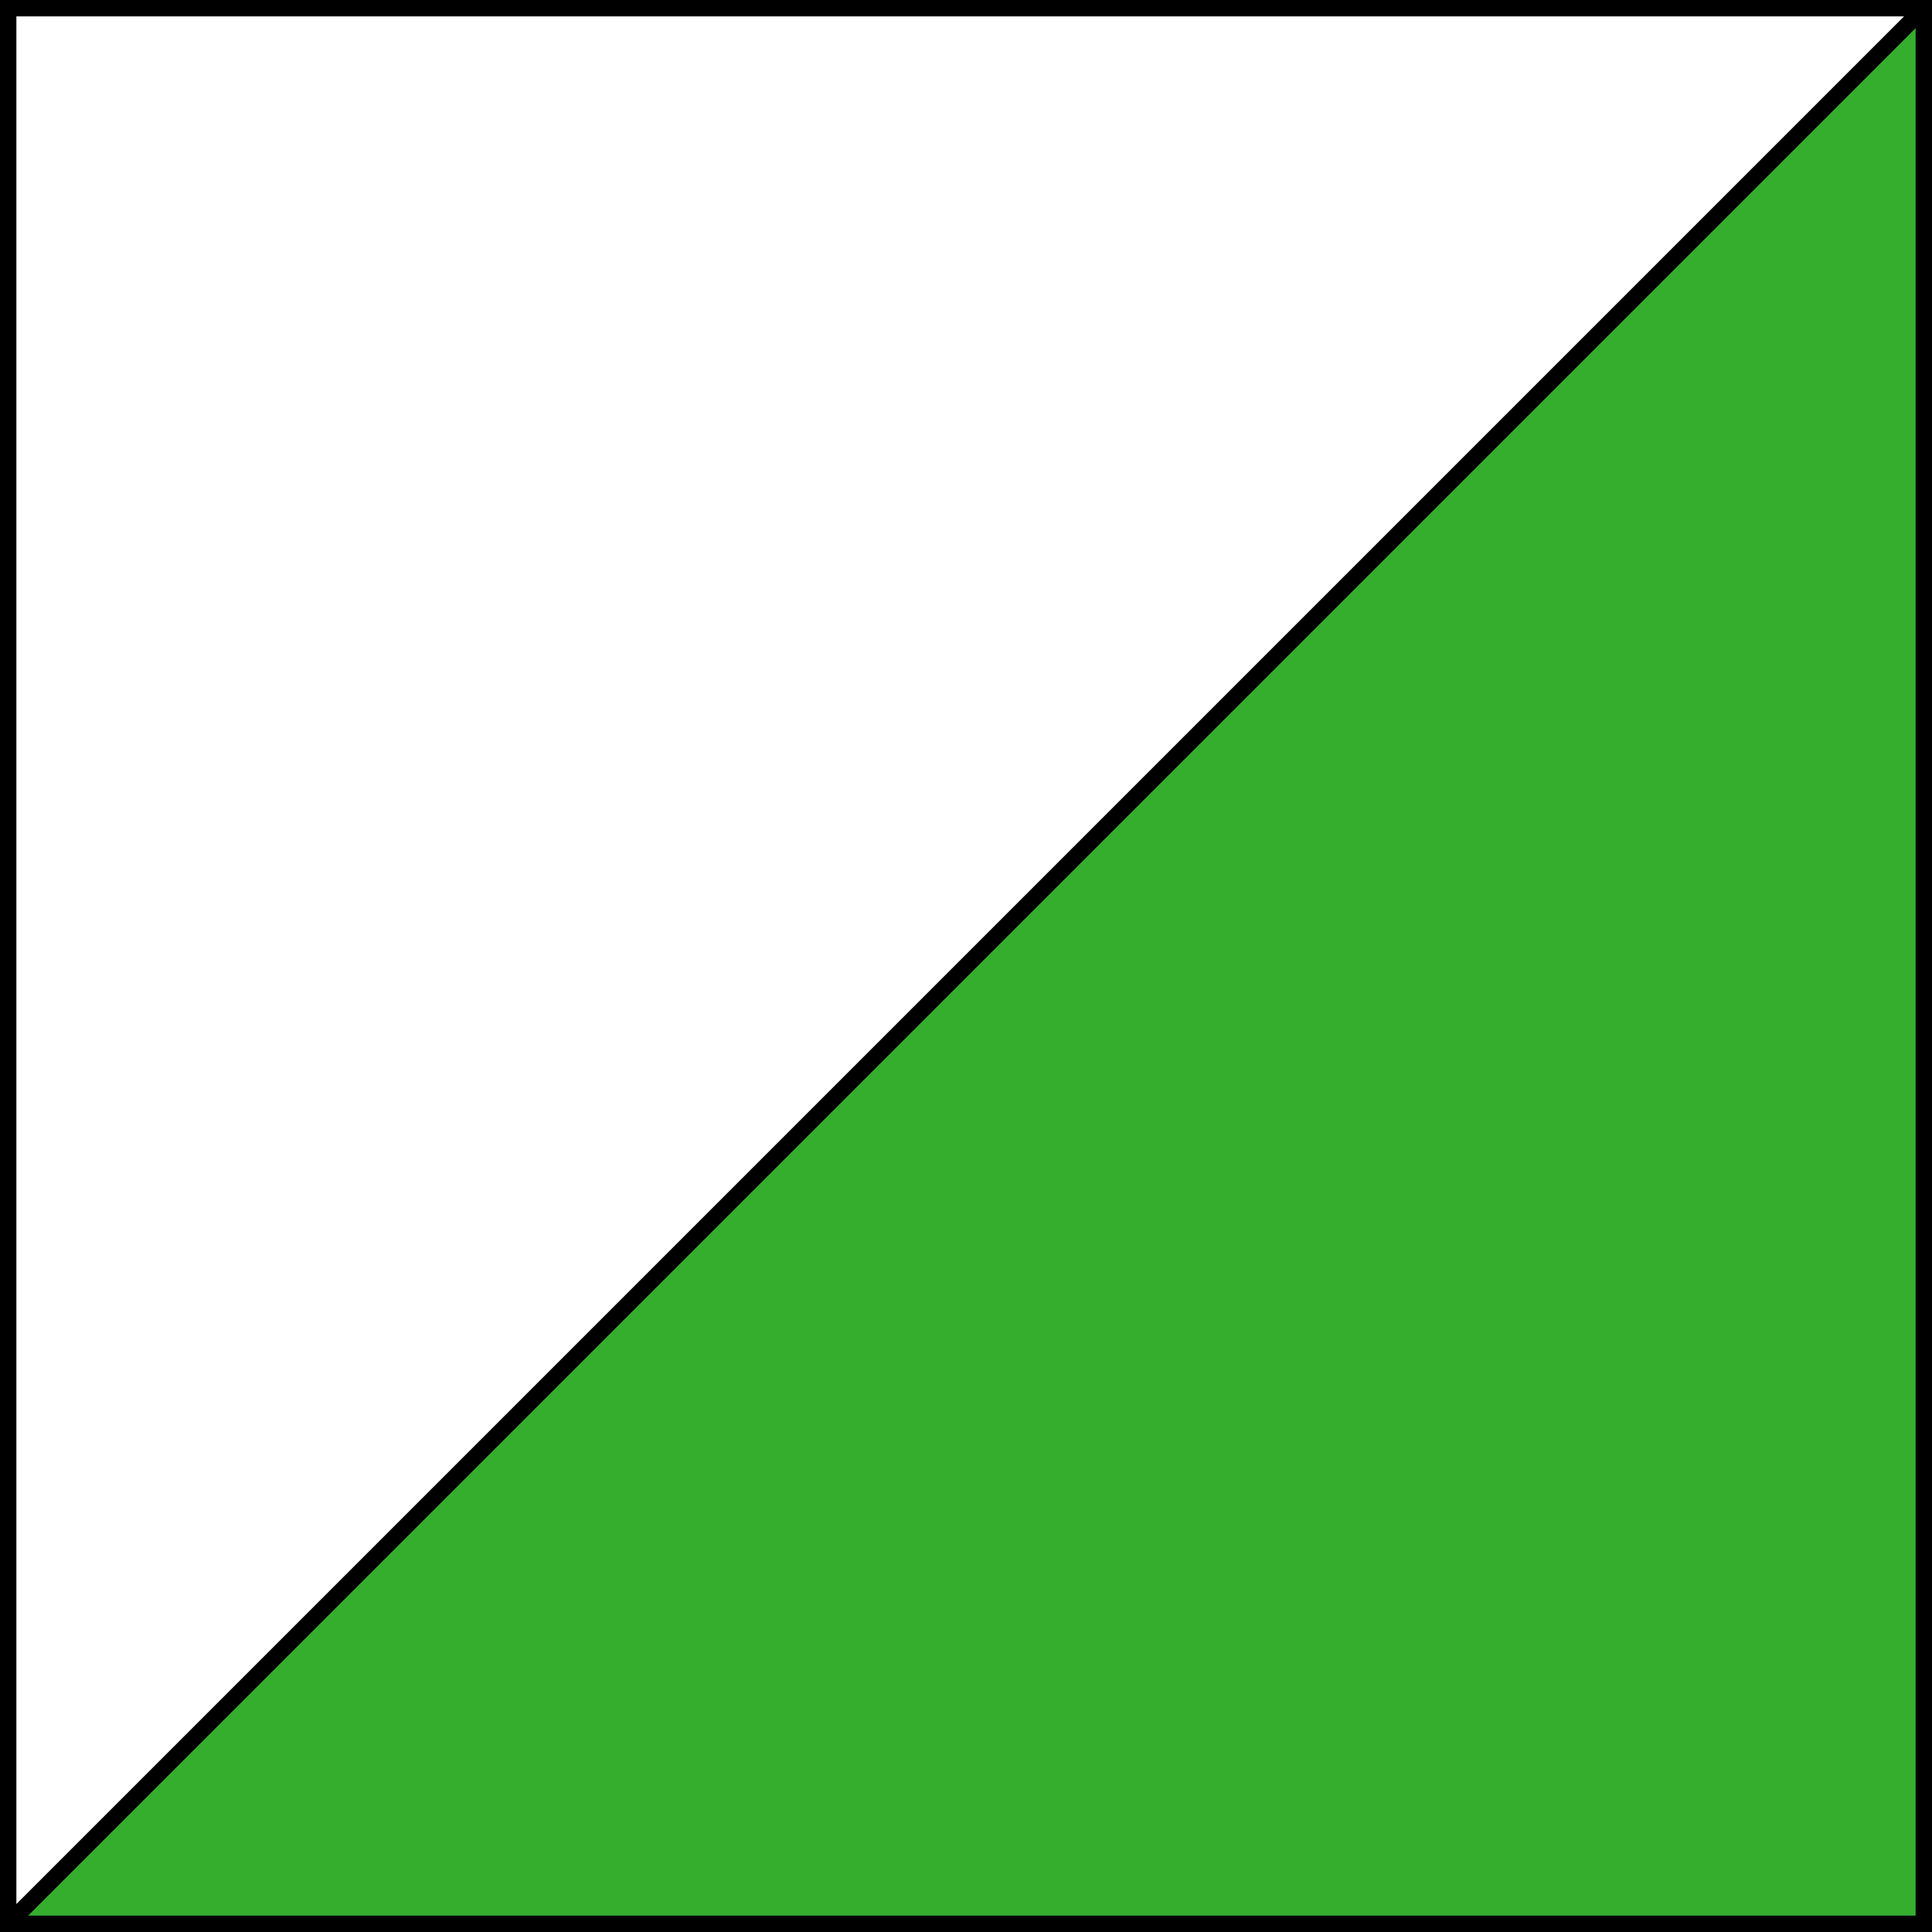
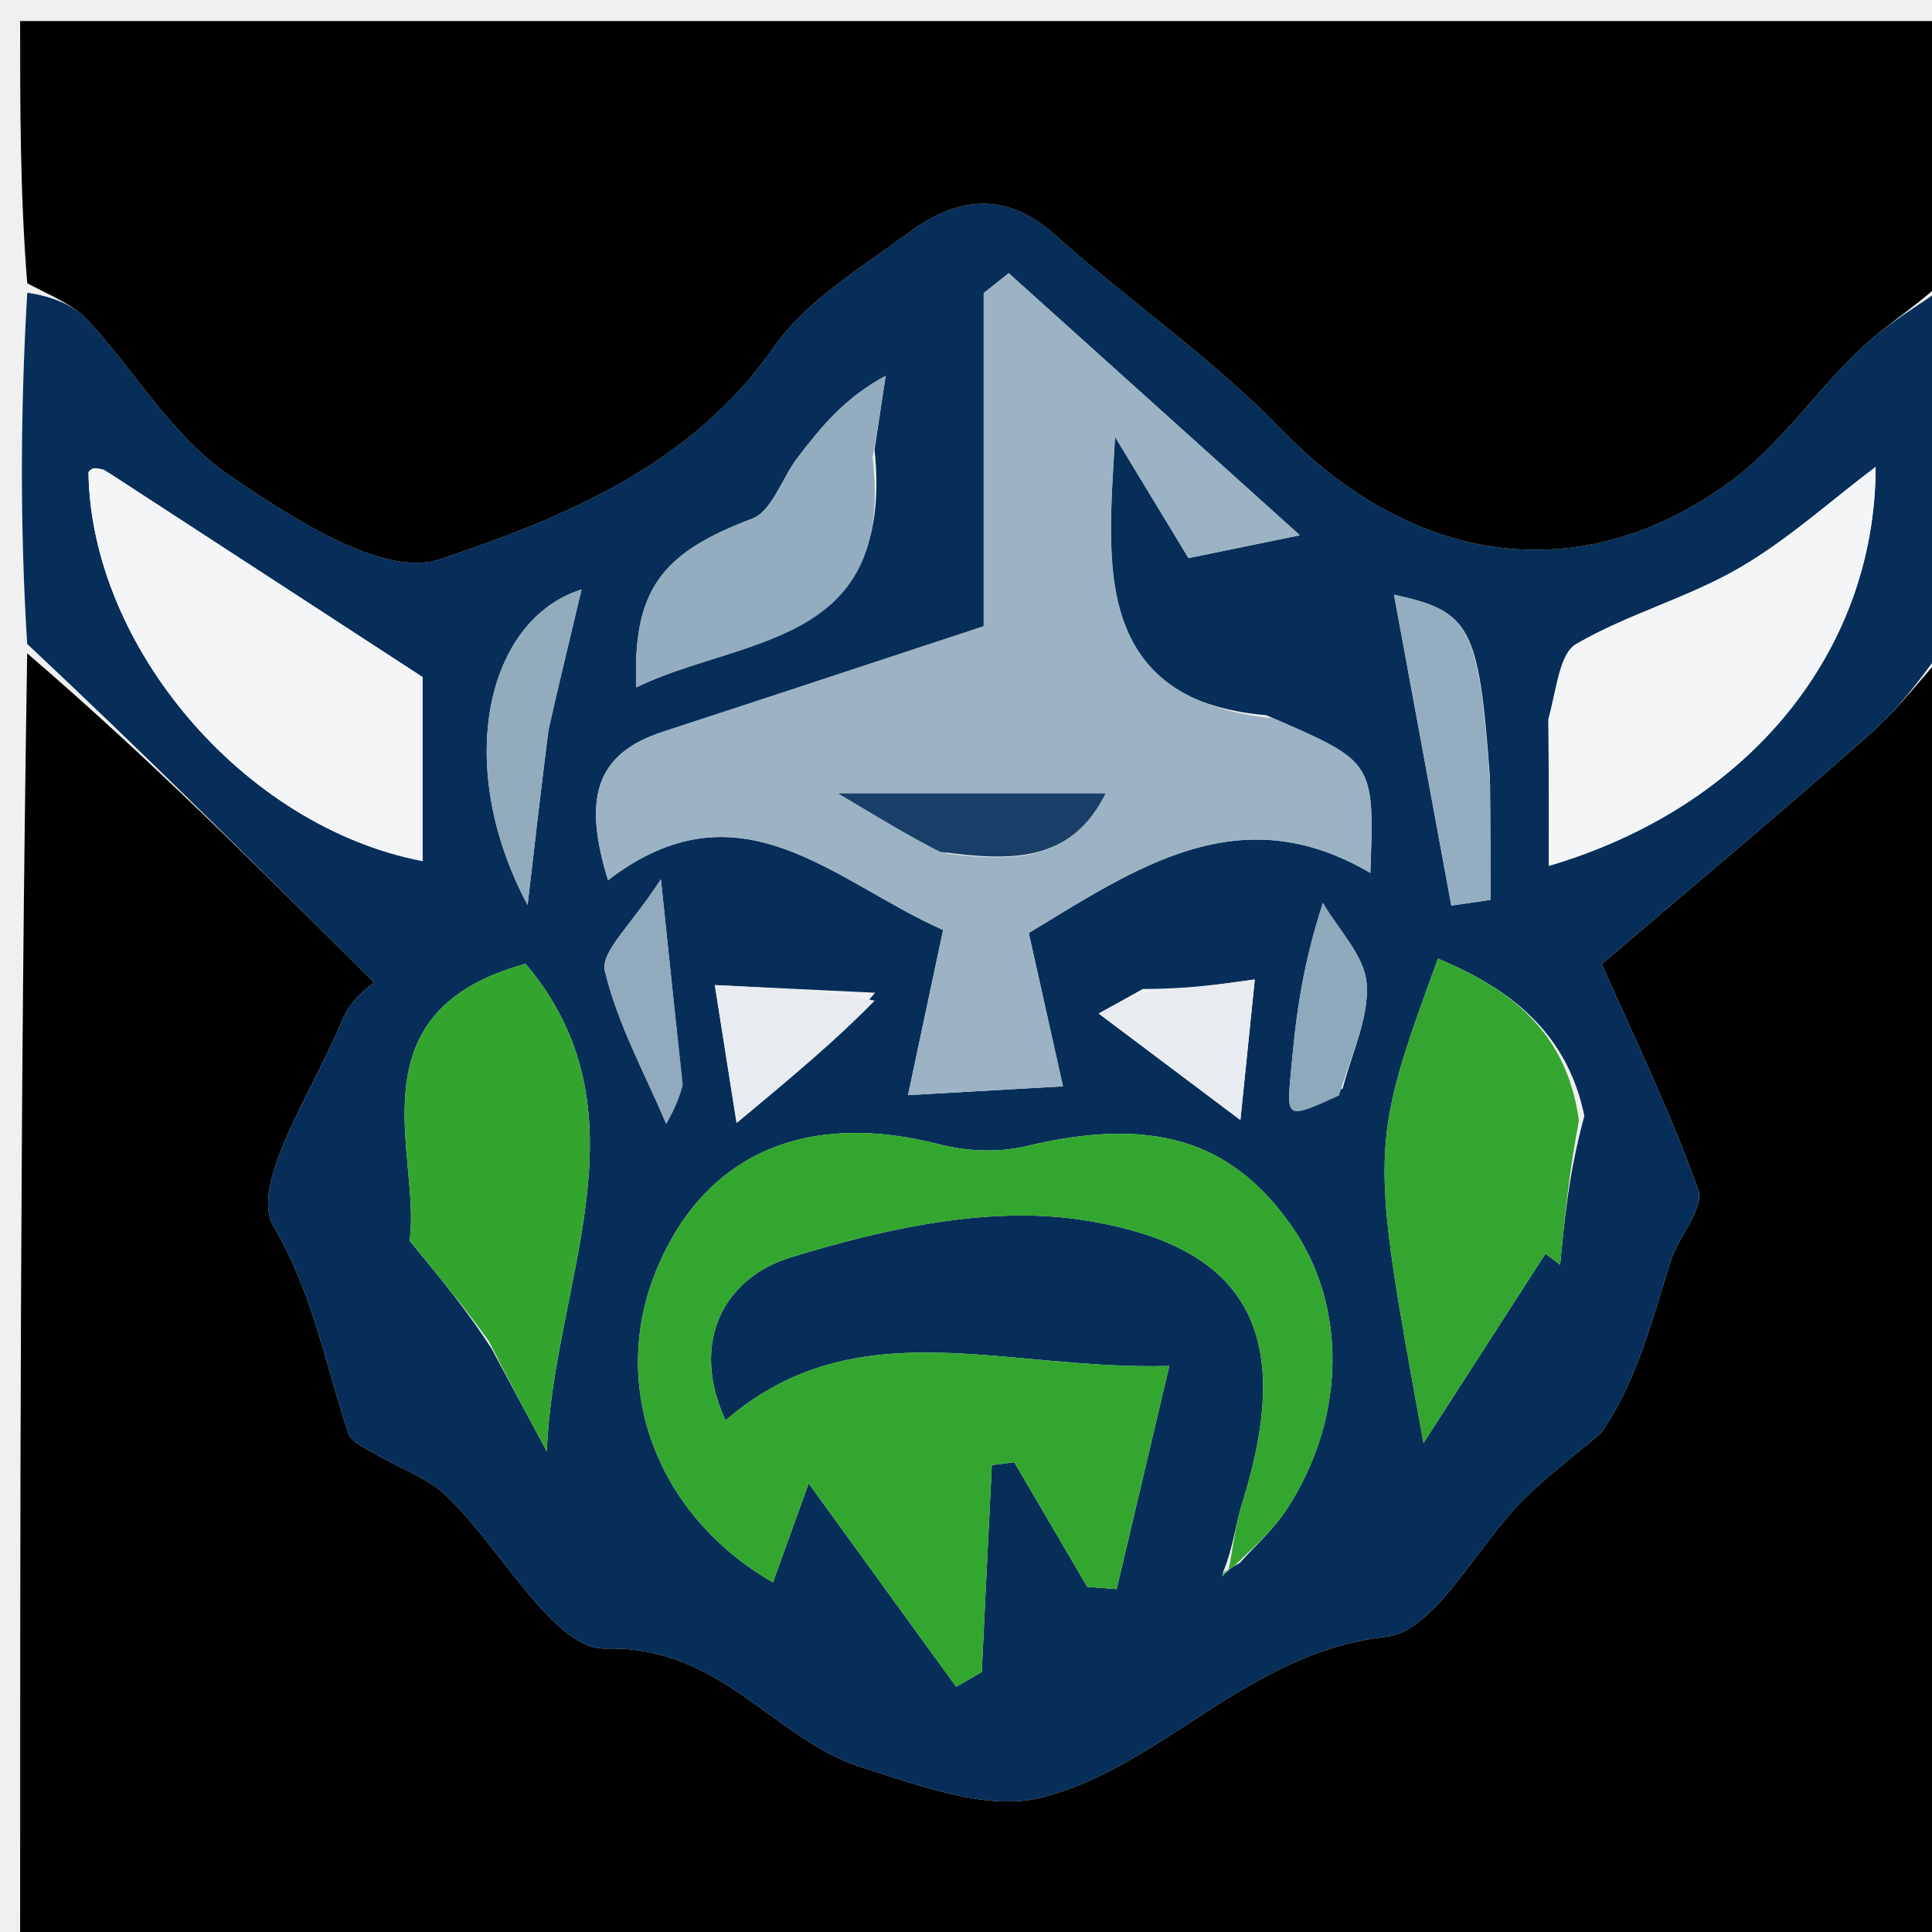
- <svg xmlns="http://www.w3.org/2000/svg" width="117" height="117" id="svg2" version="1.0">
-   <defs id="defs4" />
-   <g id="layer1" transform="translate(-220.75,-432.6122)">
-     <path style="fill:#36ae2d;fill-opacity:1;fill-rule:evenodd;stroke:#000000;stroke-width:0.992px;stroke-linecap:butt;stroke-linejoin:miter;stroke-opacity:1" d="M 221.246,549.116 L 337.254,549.116 L 337.254,433.108 L 221.246,549.116 z " id="path2160" />
-     <path style="fill:#ffffff;fill-opacity:1;fill-rule:evenodd;stroke:#000000;stroke-width:0.992px;stroke-linecap:butt;stroke-linejoin:miter;stroke-opacity:1" d="M 337.254,433.108 L 221.246,433.108 L 221.246,549.116 L 337.254,433.108 z " id="path2162" />
-   </g>
+ <svg xmlns="http://www.w3.org/2000/svg" version="1.1" id="Layer_1" x="0px" y="0px" width="100%" viewBox="0 0 96 96" enable-background="new 0 0 96 96" xml:space="preserve">
+   <path fill="#000000" opacity="1" stroke="none" d=" M97,32   C97,53.625 97,75.249 97,96.937   C65.104,96.937 33.208,96.937 1,96.937   C1,75.647 1,54.292 1.351,32.465   C7.276,37.549 12.85,43.105 18.581,48.819   C18.529,48.877 17.454,49.61 17.041,50.616   C15.612,54.092 12.376,58.855 13.589,60.928   C15.576,64.326 16.159,67.789 17.318,71.239   C17.475,71.707 18.249,71.995 18.773,72.308   C19.906,72.986 21.246,73.434 22.175,74.318   C24.901,76.917 27.527,81.986 30.083,81.919   C35.862,81.767 38.43,86.433 42.832,87.821   C45.709,88.727 49.049,90 51.73,89.323   C57.789,87.792 61.946,82.108 68.831,81.34   C71.322,81.062 73.341,76.875 75.657,74.554   C76.859,73.349 78.241,72.324 79.542,71.218   C81.22,68.857 82.055,65.77 82.995,62.716   C83.381,61.462 84.71,60.021 84.381,59.107   C82.917,55.036 81.009,51.126 79.589,47.903   C83.965,44.165 88.483,40.393 92.889,36.497   C94.402,35.159 95.638,33.508 97,32  z" />
+   <path fill="#062E59" opacity="1" stroke="none" d=" M97,31.532   C95.638,33.508 94.402,35.159 92.889,36.497   C88.483,40.393 83.965,44.165 79.589,47.903   C81.009,51.126 82.917,55.036 84.381,59.107   C84.71,60.021 83.381,61.462 82.995,62.716   C82.055,65.77 81.22,68.857 79.542,71.218   C78.241,72.324 76.859,73.349 75.657,74.554   C73.341,76.875 71.322,81.062 68.831,81.34   C61.946,82.108 57.789,87.792 51.73,89.323   C49.049,90 45.709,88.727 42.832,87.821   C38.43,86.433 35.862,81.767 30.083,81.919   C27.527,81.986 24.901,76.917 22.175,74.318   C21.246,73.434 19.906,72.986 18.773,72.308   C18.249,71.995 17.475,71.707 17.318,71.239   C16.159,67.789 15.576,64.326 13.589,60.928   C12.376,58.855 15.612,54.092 17.041,50.616   C17.454,49.61 18.529,48.877 18.581,48.819   C12.85,43.105 7.276,37.549 1.351,31.996   C1,26.312 1,20.624 1.354,14.545   C2.603,14.731 3.663,15.155 4.365,15.912   C6.719,18.45 8.557,21.675 11.323,23.569   C14.461,25.716 19.062,28.725 21.831,27.796   C27.929,25.749 34.314,23.175 38.432,17.271   C40.072,14.921 42.815,13.287 45.203,11.526   C47.544,9.799 49.945,9.462 52.409,11.662   C56.101,14.958 60.241,17.796 63.667,21.336   C70.188,28.071 78.504,29.377 85.954,23.946   C88.437,22.136 90.237,19.415 92.506,17.278   C93.845,16.016 95.492,15.082 97,14   C97,19.688 97,25.376 97,31.532  M61.604,77.665   C62.376,76.798 63.268,76.01 63.9,75.051   C66.886,70.523 66.969,64.933 64.196,60.943   C61.179,56.603 57.176,55.469 51,56.952   C49.641,57.278 48.053,57.215 46.691,56.864   C40.123,55.169 35.103,57.281 32.685,62.939   C30.197,68.758 32.547,75.257 38.407,78.63   C39.008,76.966 39.605,75.31 40.182,73.711   C42.697,77.179 45.104,80.498 47.511,83.817   C47.935,83.572 48.358,83.327 48.782,83.082   C48.949,79.655 49.116,76.227 49.283,72.8   C49.655,72.754 50.027,72.707 50.4,72.66   C51.608,74.724 52.817,76.787 54.025,78.851   C54.512,78.888 54.999,78.926 55.485,78.964   C56.322,75.42 57.158,71.876 58.103,67.874   C49.856,68.106 42.558,64.973 36.052,70.578   C34.225,66.609 36.068,63.473 39.263,62.488   C43.866,61.069 49.051,59.911 53.694,60.605   C62.201,61.878 64.307,66.425 61.733,74.662   C61.393,75.751 61.269,76.906 60.799,78.056   C60.799,78.056 60.721,78.345 60.721,78.345   C60.721,78.345 60.985,77.965 61.604,77.665  M62.919,35.539   C54.208,34.771 55.045,28.108 55.405,21.709   C56.782,23.981 58.159,26.253 59.056,27.732   C60.548,27.426 61.854,27.158 64.591,26.597   C59.314,21.847 54.718,17.711 50.123,13.574   C49.708,13.903 49.293,14.232 48.879,14.561   C48.879,20.177 48.879,25.794 48.879,31.119   C43.294,32.957 38.116,34.673 32.93,36.363   C29.516,37.476 28.989,39.767 30.214,43.735   C36.787,38.693 41.432,43.807 46.862,46.211   C46.346,48.637 45.842,51.014 45.119,54.417   C47.968,54.256 50.278,54.125 52.819,53.98   C52.101,50.763 51.601,48.523 51.118,46.358   C56.514,43.1 61.599,39.558 68.09,43.375   C68.297,37.86 68.297,37.86 62.919,35.539  M5.165,23.338   C5.002,23.311 4.835,23.251 4.677,23.27   C4.572,23.283 4.395,23.411 4.396,23.485   C4.529,32.13 12.115,41.08 20.998,42.787   C20.998,39.298 20.998,35.865 20.998,33.643   C15.569,30.109 10.667,26.918 5.165,23.338  M76.963,36.142   C76.963,38.381 76.963,40.62 76.963,43.024   C86.984,40.07 93.184,32.283 93.2,23.2   C90.92,24.92 88.814,26.841 86.404,28.234   C83.841,29.716 80.882,30.514 78.323,32.001   C77.485,32.487 77.355,34.194 76.963,36.142  M78.727,55.45   C77.882,51.354 75.112,49.153 71.45,47.633   C68.044,56.992 68.044,56.992 70.735,71.703   C72.891,68.354 74.842,65.325 76.793,62.295   C77.036,62.479 77.279,62.662 77.522,62.845   C77.743,60.545 77.963,58.245 78.727,55.45  M24.422,67.004   C25.338,68.711 26.255,70.418 27.171,72.124   C27.488,63.718 32.429,55.35 26.115,47.891   C17.321,50.29 20.957,57.497 20.35,61.651   C22.165,63.862 23.17,65.085 24.422,67.004  M43.456,22.334   C43.64,21.115 43.823,19.896 44.007,18.677   C41.987,19.751 40.783,21.232 39.626,22.748   C38.851,23.763 38.36,25.401 37.369,25.775   C32.873,27.474 31.429,29.297 31.617,34.156   C36.71,31.653 44.482,32.218 43.456,22.334  M27.278,36.072   C27.802,33.877 28.326,31.682 28.897,29.291   C24.171,30.778 22.499,38.016 26.216,44.968   C26.526,42.284 26.836,39.6 27.278,36.072  M74.032,38.604   C73.488,31.148 73.086,30.37 69.267,29.552   C70.227,34.76 71.171,39.88 72.115,44.999   C72.764,44.905 73.413,44.81 74.062,44.715   C74.062,42.972 74.062,41.23 74.032,38.604  M43.483,49.328   C40.954,49.207 38.424,49.087 35.519,48.949   C35.774,50.565 36.036,52.227 36.6,55.8   C39.567,53.335 41.505,51.724 43.483,49.328  M56.78,49.144   C56.052,49.55 55.323,49.956 54.594,50.363   C56.595,51.866 58.595,53.37 61.635,55.654   C62.006,52.028 62.179,50.338 62.35,48.669   C60.476,48.931 59.013,49.135 56.78,49.144  M33.868,53.515   C33.586,50.824 33.304,48.134 32.839,43.69   C31.398,45.934 29.831,47.294 30.053,48.233   C30.673,50.861 32.032,53.314 33.1,55.836   C33.396,55.324 33.692,54.812 33.868,53.515  M66.719,54.085   C67.161,52.344 68.036,50.571 67.909,48.873   C67.806,47.491 66.504,46.198 65.734,44.866   C64.623,48.282 64.365,50.842 64.132,53.403   C63.931,55.614 63.943,55.615 66.719,54.085  z" />
+   <path fill="#000000" opacity="1" stroke="none" d=" M97,13.523   C95.492,15.082 93.845,16.016 92.506,17.278   C90.237,19.415 88.437,22.136 85.954,23.946   C78.504,29.377 70.188,28.071 63.667,21.336   C60.241,17.796 56.101,14.958 52.409,11.662   C49.945,9.462 47.544,9.799 45.203,11.526   C42.815,13.287 40.072,14.921 38.432,17.271   C34.314,23.175 27.929,25.749 21.831,27.796   C19.062,28.725 14.461,25.716 11.323,23.569   C8.557,21.675 6.719,18.45 4.365,15.912   C3.663,15.155 2.603,14.731 1.354,14.077   C1,9.683 1,5.366 1,1.047   C33,1.046 65,1.046 97,1.046   C97,5.077 97,9.062 97,13.523  z" />
+   <path fill="#9BB3C4" opacity="1" stroke="none" d=" M63.277,35.693   C68.297,37.86 68.297,37.86 68.09,43.375   C61.599,39.558 56.514,43.1 51.118,46.358   C51.601,48.523 52.101,50.763 52.819,53.98   C50.278,54.125 47.968,54.256 45.119,54.417   C45.842,51.014 46.346,48.637 46.862,46.211   C41.432,43.807 36.787,38.693 30.214,43.735   C28.989,39.767 29.516,37.476 32.93,36.363   C38.116,34.673 43.294,32.957 48.879,31.119   C48.879,25.794 48.879,20.177 48.879,14.561   C49.293,14.232 49.708,13.903 50.123,13.574   C54.718,17.711 59.314,21.847 64.591,26.597   C61.854,27.158 60.548,27.426 59.056,27.732   C58.159,26.253 56.782,23.981 55.405,21.709   C55.045,28.108 54.208,34.771 63.277,35.693  M47.087,42.419   C50.207,42.794 53.217,42.898 54.938,39.421   C50.876,39.421 47.04,39.421 41.637,39.421   C44.025,40.849 45.177,41.538 47.087,42.419  z" />
+   <path fill="#33A62F" opacity="1" stroke="none" d=" M61.044,78.031   C61.269,76.906 61.393,75.751 61.733,74.662   C64.307,66.425 62.201,61.878 53.694,60.605   C49.051,59.911 43.866,61.069 39.263,62.488   C36.068,63.473 34.225,66.609 36.052,70.578   C42.558,64.973 49.856,68.106 58.103,67.874   C57.158,71.876 56.322,75.42 55.485,78.964   C54.999,78.926 54.512,78.888 54.025,78.851   C52.817,76.787 51.608,74.724 50.4,72.66   C50.027,72.707 49.655,72.754 49.283,72.8   C49.116,76.227 48.949,79.655 48.782,83.082   C48.358,83.327 47.935,83.572 47.511,83.817   C45.104,80.498 42.697,77.179 40.182,73.711   C39.605,75.31 39.008,76.966 38.407,78.63   C32.547,75.257 30.197,68.758 32.685,62.939   C35.103,57.281 40.123,55.169 46.691,56.864   C48.053,57.215 49.641,57.278 51,56.952   C57.176,55.469 61.179,56.603 64.196,60.943   C66.969,64.933 66.886,70.523 63.9,75.051   C63.268,76.01 62.376,76.798 61.307,77.833   C61.011,78.001 61.044,78.031 61.044,78.031  z" />
+   <path fill="#F3F5F7" opacity="1" stroke="none" d=" M5.465,23.532   C10.667,26.918 15.569,30.109 20.998,33.643   C20.998,35.865 20.998,39.298 20.998,42.787   C12.115,41.08 4.529,32.13 4.396,23.485   C4.395,23.411 4.572,23.283 4.677,23.27   C4.835,23.251 5.002,23.311 5.465,23.532  z" />
+   <path fill="#F3F5F7" opacity="1" stroke="none" d=" M76.932,35.743   C77.355,34.194 77.485,32.487 78.323,32.001   C80.882,30.514 83.841,29.716 86.404,28.234   C88.814,26.841 90.92,24.92 93.2,23.2   C93.184,32.283 86.984,40.07 76.963,43.024   C76.963,40.62 76.963,38.381 76.932,35.743  z" />
+   <path fill="#33A530" opacity="1" stroke="none" d=" M78.455,55.697   C77.963,58.245 77.743,60.545 77.522,62.845   C77.279,62.662 77.036,62.479 76.793,62.295   C74.842,65.325 72.891,68.354 70.735,71.703   C68.044,56.992 68.044,56.992 71.45,47.633   C75.112,49.153 77.882,51.354 78.455,55.697  z" />
+   <path fill="#33A52F" opacity="1" stroke="none" d=" M24.299,66.656   C23.17,65.085 22.165,63.862 20.35,61.651   C20.957,57.497 17.321,50.29 26.115,47.891   C32.429,55.35 27.488,63.718 27.171,72.124   C26.255,70.418 25.338,68.711 24.299,66.656  z" />
+   <path fill="#93ACBF" opacity="1" stroke="none" d=" M43.36,22.726   C44.482,32.218 36.71,31.653 31.617,34.156   C31.429,29.297 32.873,27.474 37.369,25.775   C38.36,25.401 38.851,23.763 39.626,22.748   C40.783,21.232 41.987,19.751 44.007,18.677   C43.823,19.896 43.64,21.115 43.36,22.726  z" />
+   <path fill="#92ACBE" opacity="1" stroke="none" d=" M27.212,36.494   C26.836,39.6 26.526,42.284 26.216,44.968   C22.499,38.016 24.171,30.778 28.897,29.291   C28.326,31.682 27.802,33.877 27.212,36.494  z" />
+   <path fill="#94ADC0" opacity="1" stroke="none" d=" M74.047,39.045   C74.062,41.23 74.062,42.972 74.062,44.715   C73.413,44.81 72.764,44.905 72.115,44.999   C71.171,39.88 70.227,34.76 69.267,29.552   C73.086,30.37 73.488,31.148 74.047,39.045  z" />
+   <path fill="#E8EBF0" opacity="1" stroke="none" d=" M43.463,49.721   C41.505,51.724 39.567,53.335 36.6,55.8   C36.036,52.227 35.774,50.565 35.519,48.949   C38.424,49.087 40.954,49.207 43.463,49.721  z" />
+   <path fill="#E8ECF0" opacity="1" stroke="none" d=" M57.165,49.242   C59.013,49.135 60.476,48.931 62.35,48.669   C62.179,50.338 62.006,52.028 61.635,55.654   C58.595,53.37 56.595,51.866 54.594,50.363   C55.323,49.956 56.052,49.55 57.165,49.242  z" />
+   <path fill="#91AABD" opacity="1" stroke="none" d=" M33.927,53.907   C33.692,54.812 33.396,55.324 33.1,55.836   C32.032,53.314 30.673,50.861 30.053,48.233   C29.831,47.294 31.398,45.934 32.839,43.69   C33.304,48.134 33.586,50.824 33.927,53.907  z" />
+   <path fill="#8EA8BC" opacity="1" stroke="none" d=" M66.534,54.438   C63.943,55.615 63.931,55.614 64.132,53.403   C64.365,50.842 64.623,48.282 65.734,44.866   C66.504,46.198 67.806,47.491 67.909,48.873   C68.036,50.571 67.161,52.344 66.534,54.438  z" />
+   <path fill="#33A62F" opacity="1" stroke="none" d=" M60.998,77.983   C60.985,77.965 60.721,78.345 60.721,78.345   C60.721,78.345 60.799,78.056 60.921,78.043   C61.044,78.031 61.011,78.001 60.998,77.983  z" />
+   <path fill="#193F68" opacity="1" stroke="none" d=" M46.708,42.323   C45.177,41.538 44.025,40.849 41.637,39.421   C47.04,39.421 50.876,39.421 54.938,39.421   C53.217,42.898 50.207,42.794 46.708,42.323  z" />
</svg>
